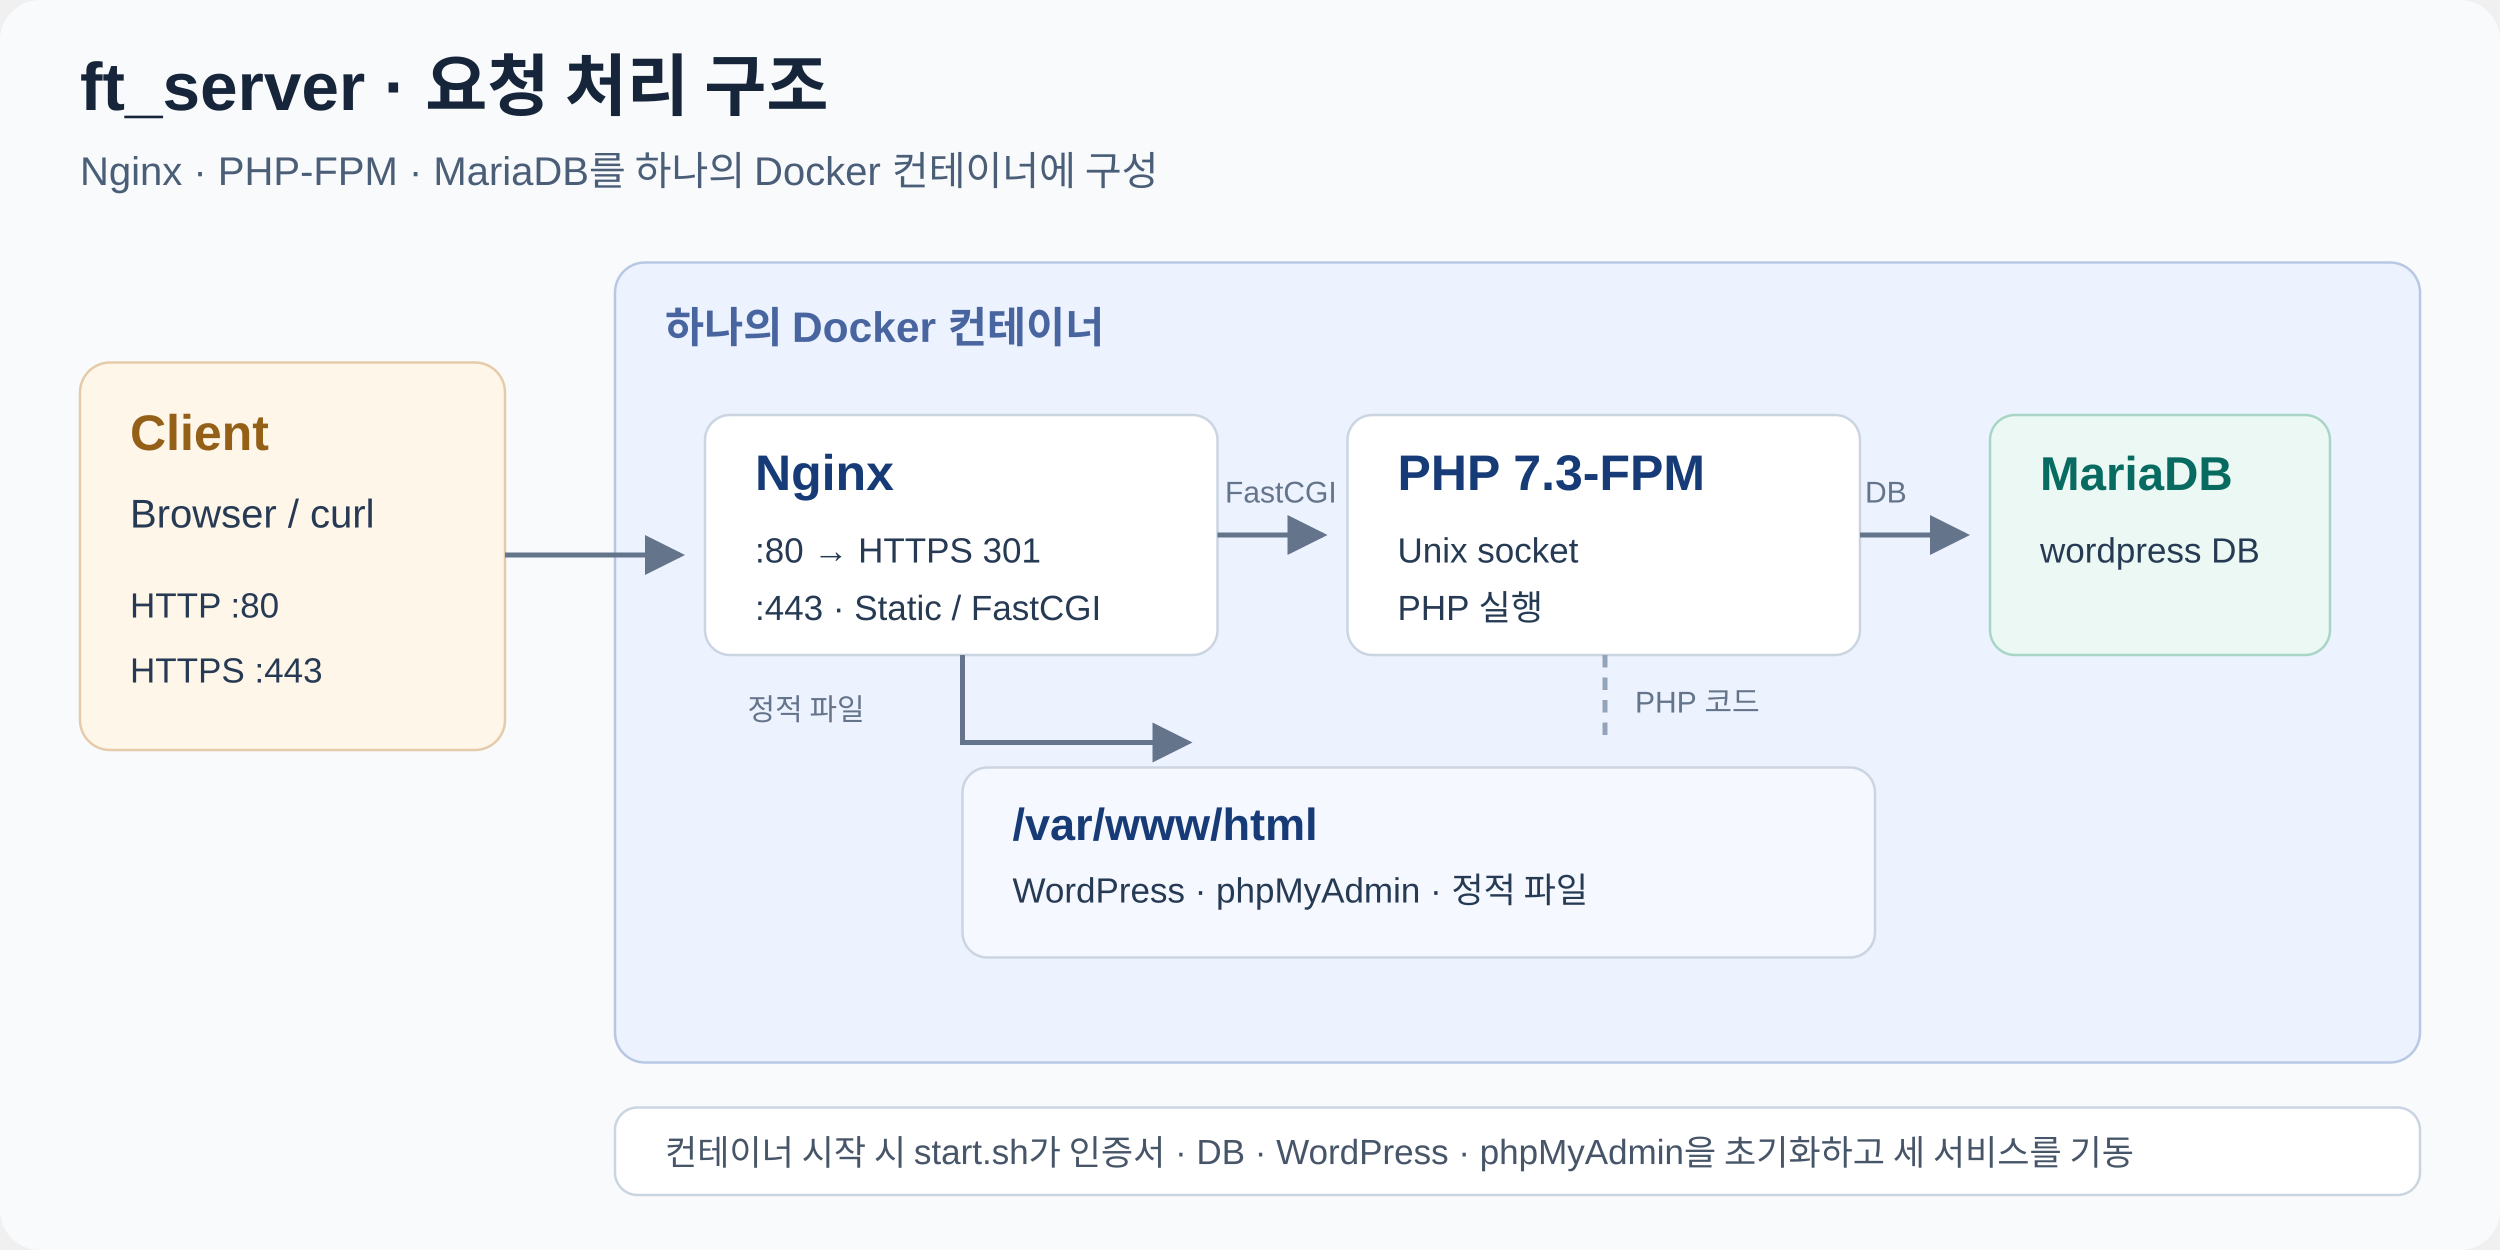
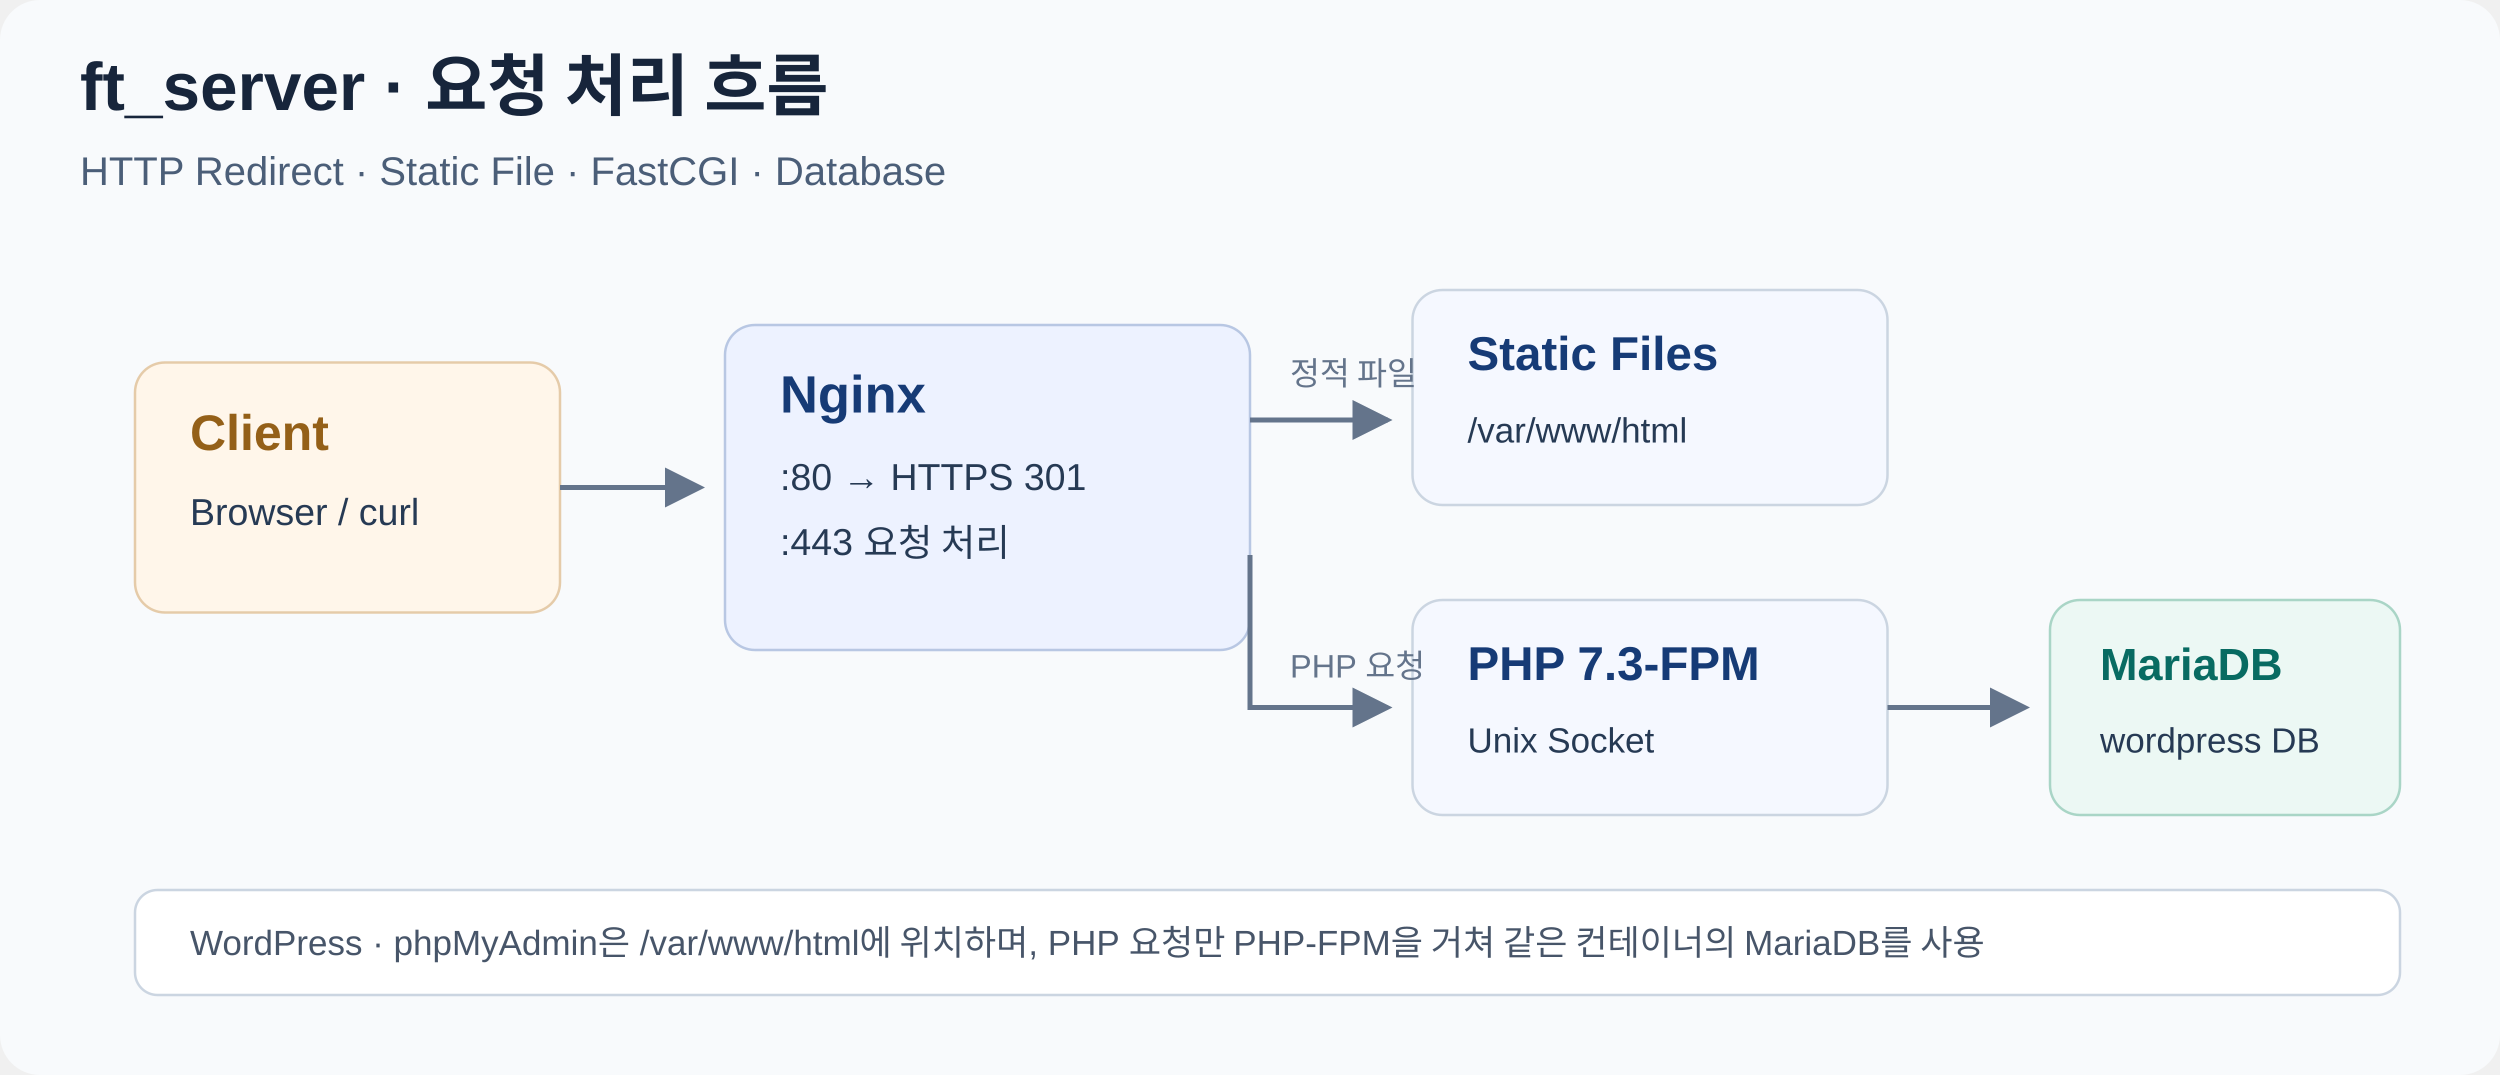
- <svg xmlns="http://www.w3.org/2000/svg" width="1000" height="500" viewBox="0 0 1000 500" role="img" aria-labelledby="title desc">
+ <svg xmlns="http://www.w3.org/2000/svg" width="1000" height="430" viewBox="0 0 1000 430" role="img" aria-labelledby="title desc">
  <defs>
    <marker id="arrow" markerWidth="8" markerHeight="8" refX="7" refY="4" orient="auto">
      <path d="M0 0 L8 4 L0 8Z" fill="#64748b" />
    </marker>
  </defs>
-   <rect width="1000" height="500" rx="16" fill="#f8fafc" />
+   <rect width="1000" height="430" rx="16" fill="#f8fafc" />
  <g font-family="Arial,'Noto Sans CJK KR','Malgun Gothic',sans-serif">
-     <text x="32" y="44" font-size="27" font-weight="700" fill="#17253b">ft_server · 요청 처리 구조</text>
-     <text x="32" y="74" font-size="16" fill="#4b5e78">Nginx · PHP-FPM · MariaDB를 하나의 Docker 컨테이너에 구성</text>
-     <rect x="32" y="145" width="170" height="155" rx="12" fill="#fff6ea" stroke="#e5cba9" />
-     <text x="52" y="180" font-size="20" font-weight="700" fill="#946018">Client</text>
-     <text x="52" y="211" font-size="16" fill="#263a54">Browser / curl</text>
-     <text x="52" y="247" font-size="14" fill="#263a54">HTTP :80</text>
-     <text x="52" y="273" font-size="14" fill="#263a54">HTTPS :443</text>
-     <rect x="246" y="105" width="722" height="320" rx="12" fill="#edf2ff" stroke="#b8c7e3" />
-     <text x="266" y="137" font-size="17" font-weight="700" fill="#4865a0">하나의 Docker 컨테이너</text>
-     <rect x="282" y="166" width="205" height="96" rx="10" fill="#fff" stroke="#cbd5e1" />
-     <text x="302" y="196" font-size="20" font-weight="700" fill="#163b76">Nginx</text>
-     <text x="302" y="225" font-size="14" fill="#263a54">:80 → HTTPS 301</text>
-     <text x="302" y="248" font-size="14" fill="#263a54">:443 · Static / FastCGI</text>
-     <rect x="539" y="166" width="205" height="96" rx="10" fill="#fff" stroke="#cbd5e1" />
-     <text x="559" y="196" font-size="20" font-weight="700" fill="#163b76">PHP 7.3-FPM</text>
-     <text x="559" y="225" font-size="14" fill="#263a54">Unix socket</text>
-     <text x="559" y="248" font-size="14" fill="#263a54">PHP 실행</text>
-     <rect x="796" y="166" width="136" height="96" rx="10" fill="#ecf8f4" stroke="#a9d5c6" />
-     <text x="816" y="196" font-size="19" font-weight="700" fill="#086b62">MariaDB</text>
-     <text x="816" y="225" font-size="14" fill="#263a54">wordpress DB</text>
-     <rect x="385" y="307" width="365" height="76" rx="10" fill="#f5f8ff" stroke="#cbd5e1" />
-     <text x="405" y="336" font-size="18" font-weight="700" fill="#163b76">/var/www/html</text>
-     <text x="405" y="361" font-size="14" fill="#263a54">WordPress · phpMyAdmin · 정적 파일</text>
-     <path d="M202 222 H272" fill="none" stroke="#64748b" stroke-width="2" marker-end="url(#arrow)" />
-     <path d="M487 214 H529" fill="none" stroke="#64748b" stroke-width="2" marker-end="url(#arrow)" />
-     <text x="490" y="201" font-size="12" fill="#64748b">FastCGI</text>
-     <path d="M744 214 H786" fill="none" stroke="#64748b" stroke-width="2" marker-end="url(#arrow)" />
-     <text x="746" y="201" font-size="12" fill="#64748b">DB</text>
-     <path d="M385 262 V297 H475" fill="none" stroke="#64748b" stroke-width="2" marker-end="url(#arrow)" />
-     <text x="299" y="288" font-size="12" fill="#64748b">정적 파일</text>
-     <path d="M642 262 V297" fill="none" stroke="#94a3b8" stroke-width="2" stroke-dasharray="5 4" />
-     <text x="654" y="285" font-size="12" fill="#64748b">PHP 코드</text>
-     <rect x="246" y="443" width="722" height="35" rx="9" fill="#fff" stroke="#cbd5e1" />
-     <text x="266" y="466" font-size="14" fill="#475569">컨테이너 시작 시 start.sh가 인증서 · DB · WordPress · phpMyAdmin을 초기화하고 세 서비스를 기동</text>
+     <text x="32" y="44" font-size="27" font-weight="700" fill="#17253b">ft_server · 요청 처리 흐름</text>
+     <text x="32" y="74" font-size="16" fill="#4b5e78">HTTP Redirect · Static File · FastCGI · Database</text>
+     <rect x="54" y="145" width="170" height="100" rx="12" fill="#fff6ea" stroke="#e5cba9" />
+     <text x="76" y="180" font-size="20" font-weight="700" fill="#946018">Client</text>
+     <text x="76" y="210" font-size="15" fill="#263a54">Browser / curl</text>
+     <rect x="290" y="130" width="210" height="130" rx="12" fill="#edf2ff" stroke="#b8c7e3" />
+     <text x="312" y="165" font-size="21" font-weight="700" fill="#163b76">Nginx</text>
+     <text x="312" y="196" font-size="15" fill="#263a54">:80 → HTTPS 301</text>
+     <text x="312" y="222" font-size="15" fill="#263a54">:443 요청 처리</text>
+     <rect x="565" y="116" width="190" height="86" rx="12" fill="#f5f8ff" stroke="#cbd5e1" />
+     <text x="587" y="148" font-size="19" font-weight="700" fill="#163b76">Static Files</text>
+     <text x="587" y="177" font-size="14" fill="#263a54">/var/www/html</text>
+     <rect x="565" y="240" width="190" height="86" rx="12" fill="#f5f8ff" stroke="#cbd5e1" />
+     <text x="587" y="272" font-size="19" font-weight="700" fill="#163b76">PHP 7.3-FPM</text>
+     <text x="587" y="301" font-size="14" fill="#263a54">Unix Socket</text>
+     <rect x="820" y="240" width="140" height="86" rx="12" fill="#ecf8f4" stroke="#a9d5c6" />
+     <text x="840" y="272" font-size="18" font-weight="700" fill="#086b62">MariaDB</text>
+     <text x="840" y="301" font-size="14" fill="#263a54">wordpress DB</text>
+     <path d="M224 195 H280" fill="none" stroke="#64748b" stroke-width="2" marker-end="url(#arrow)" />
+     <path d="M500 168 H555" fill="none" stroke="#64748b" stroke-width="2" marker-end="url(#arrow)" />
+     <path d="M500 222 V283 H555" fill="none" stroke="#64748b" stroke-width="2" marker-end="url(#arrow)" />
+     <path d="M755 283 H810" fill="none" stroke="#64748b" stroke-width="2" marker-end="url(#arrow)" />
+     <text x="516" y="154" font-size="13" fill="#64748b">정적 파일</text>
+     <text x="516" y="271" font-size="13" fill="#64748b">PHP 요청</text>
+     <rect x="54" y="356" width="906" height="42" rx="9" fill="#fff" stroke="#cbd5e1" />
+     <text x="76" y="382" font-size="14" fill="#475569">WordPress · phpMyAdmin은 /var/www/html에 위치하며, PHP 요청만 PHP-FPM을 거쳐 같은 컨테이너의 MariaDB를 사용</text>
  </g>
</svg>
